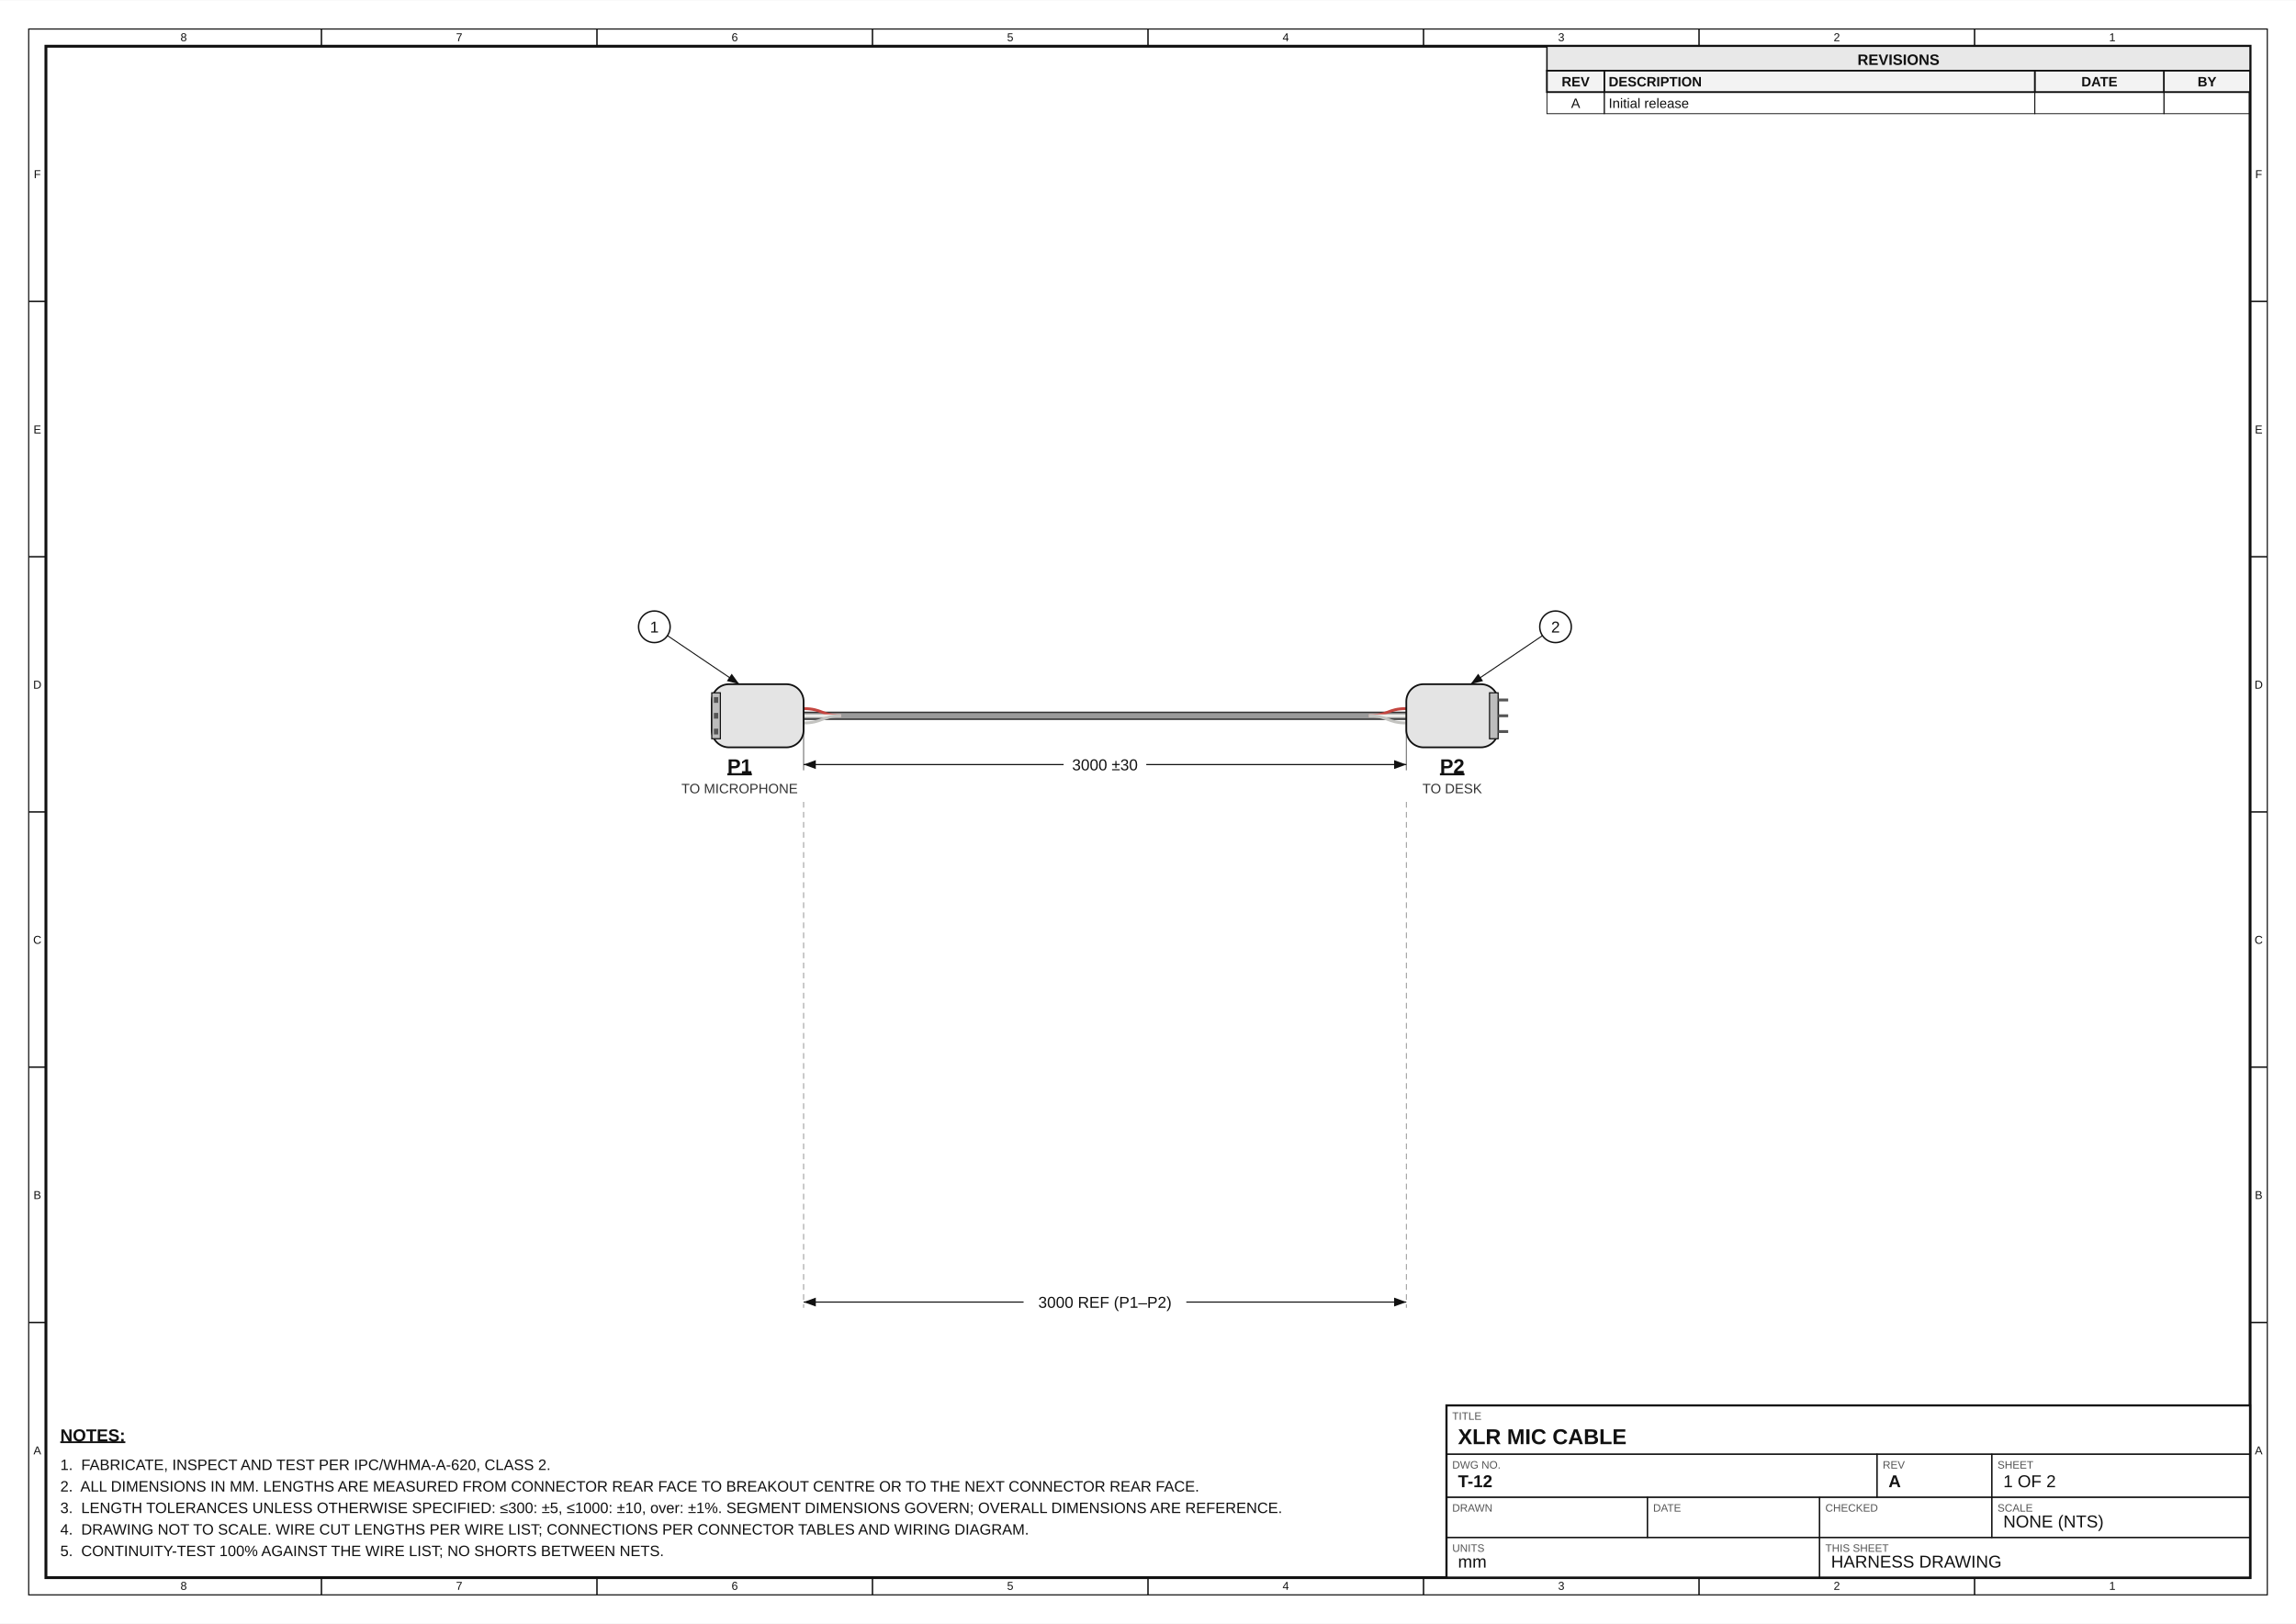
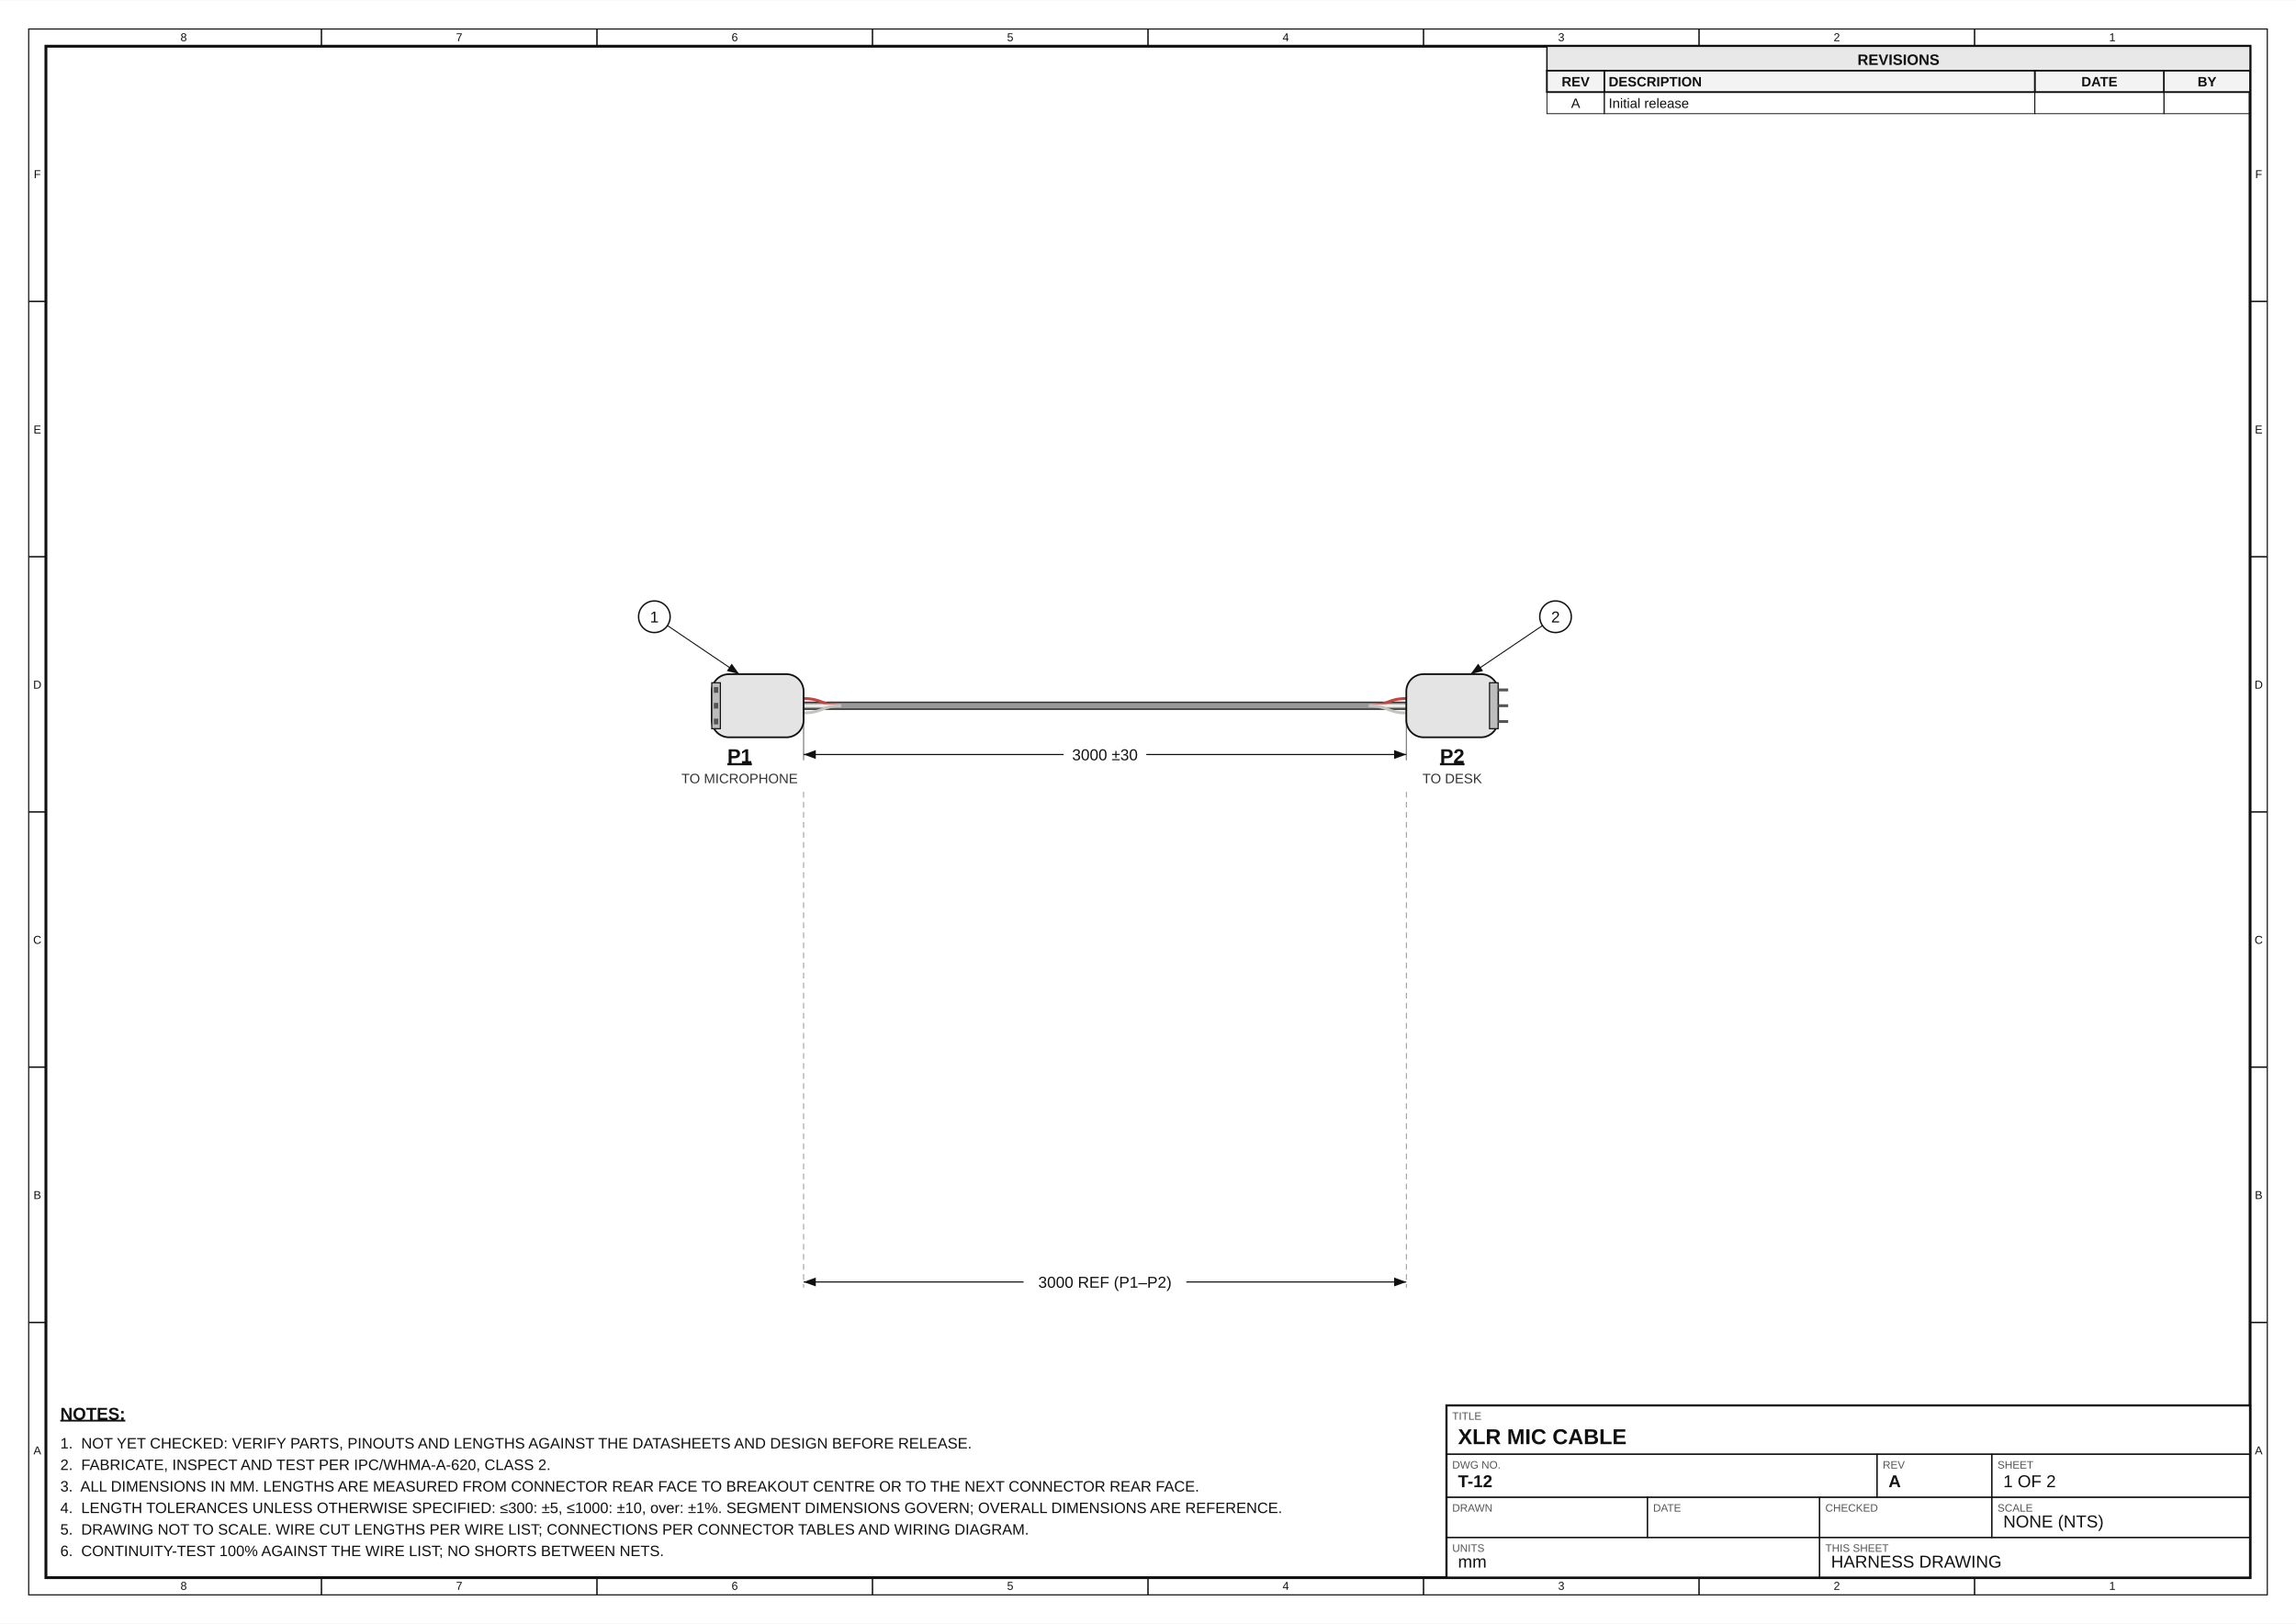
<svg xmlns="http://www.w3.org/2000/svg" viewBox="0 0 1600 1131" width="420mm" height="297mm">
  <rect x="0.0" y="0.0" width="1600.0" height="1131.0" fill="white" stroke="none" stroke-width="1" />
  <rect x="20.0" y="20.0" width="1560.0" height="1091.0" fill="none" stroke="#111" stroke-width="0.8" />
  <rect x="32.0" y="32.0" width="1536.0" height="1067.0" fill="none" stroke="#111" stroke-width="2" />
  <line x1="224.0" y1="20.0" x2="224.0" y2="32.0" stroke="#111" stroke-width="1" />
  <line x1="224.0" y1="1099.0" x2="224.0" y2="1111.0" stroke="#111" stroke-width="1" />
  <line x1="416.0" y1="20.0" x2="416.0" y2="32.0" stroke="#111" stroke-width="1" />
  <line x1="416.0" y1="1099.0" x2="416.0" y2="1111.0" stroke="#111" stroke-width="1" />
  <line x1="608.0" y1="20.0" x2="608.0" y2="32.0" stroke="#111" stroke-width="1" />
  <line x1="608.0" y1="1099.0" x2="608.0" y2="1111.0" stroke="#111" stroke-width="1" />
  <line x1="800.0" y1="20.0" x2="800.0" y2="32.0" stroke="#111" stroke-width="1" />
  <line x1="800.0" y1="1099.0" x2="800.0" y2="1111.0" stroke="#111" stroke-width="1" />
  <line x1="992.0" y1="20.0" x2="992.0" y2="32.0" stroke="#111" stroke-width="1" />
  <line x1="992.0" y1="1099.0" x2="992.0" y2="1111.0" stroke="#111" stroke-width="1" />
  <line x1="1184.0" y1="20.0" x2="1184.0" y2="32.0" stroke="#111" stroke-width="1" />
  <line x1="1184.0" y1="1099.0" x2="1184.0" y2="1111.0" stroke="#111" stroke-width="1" />
  <line x1="1376.0" y1="20.0" x2="1376.0" y2="32.0" stroke="#111" stroke-width="1" />
  <line x1="1376.0" y1="1099.0" x2="1376.0" y2="1111.0" stroke="#111" stroke-width="1" />
  <line x1="20.0" y1="209.8" x2="32.0" y2="209.8" stroke="#111" stroke-width="1" />
  <line x1="1568.0" y1="209.8" x2="1580.0" y2="209.8" stroke="#111" stroke-width="1" />
  <line x1="20.0" y1="387.7" x2="32.0" y2="387.7" stroke="#111" stroke-width="1" />
  <line x1="1568.0" y1="387.7" x2="1580.0" y2="387.7" stroke="#111" stroke-width="1" />
  <line x1="20.0" y1="565.5" x2="32.0" y2="565.5" stroke="#111" stroke-width="1" />
  <line x1="1568.0" y1="565.5" x2="1580.0" y2="565.5" stroke="#111" stroke-width="1" />
  <line x1="20.0" y1="743.3" x2="32.0" y2="743.3" stroke="#111" stroke-width="1" />
  <line x1="1568.0" y1="743.3" x2="1580.0" y2="743.3" stroke="#111" stroke-width="1" />
  <line x1="20.0" y1="921.2" x2="32.0" y2="921.2" stroke="#111" stroke-width="1" />
  <line x1="1568.0" y1="921.2" x2="1580.0" y2="921.2" stroke="#111" stroke-width="1" />
  <text x="128.0" y="28.5" font-family="Arial, Helvetica, sans-serif" font-size="8" text-anchor="middle" font-weight="normal" fill="#111">8</text>
  <text x="128.0" y="1107.5" font-family="Arial, Helvetica, sans-serif" font-size="8" text-anchor="middle" font-weight="normal" fill="#111">8</text>
  <text x="320.0" y="28.5" font-family="Arial, Helvetica, sans-serif" font-size="8" text-anchor="middle" font-weight="normal" fill="#111">7</text>
  <text x="320.0" y="1107.5" font-family="Arial, Helvetica, sans-serif" font-size="8" text-anchor="middle" font-weight="normal" fill="#111">7</text>
  <text x="512.0" y="28.5" font-family="Arial, Helvetica, sans-serif" font-size="8" text-anchor="middle" font-weight="normal" fill="#111">6</text>
  <text x="512.0" y="1107.5" font-family="Arial, Helvetica, sans-serif" font-size="8" text-anchor="middle" font-weight="normal" fill="#111">6</text>
  <text x="704.0" y="28.5" font-family="Arial, Helvetica, sans-serif" font-size="8" text-anchor="middle" font-weight="normal" fill="#111">5</text>
  <text x="704.0" y="1107.5" font-family="Arial, Helvetica, sans-serif" font-size="8" text-anchor="middle" font-weight="normal" fill="#111">5</text>
  <text x="896.0" y="28.5" font-family="Arial, Helvetica, sans-serif" font-size="8" text-anchor="middle" font-weight="normal" fill="#111">4</text>
  <text x="896.0" y="1107.5" font-family="Arial, Helvetica, sans-serif" font-size="8" text-anchor="middle" font-weight="normal" fill="#111">4</text>
  <text x="1088.0" y="28.5" font-family="Arial, Helvetica, sans-serif" font-size="8" text-anchor="middle" font-weight="normal" fill="#111">3</text>
  <text x="1088.0" y="1107.5" font-family="Arial, Helvetica, sans-serif" font-size="8" text-anchor="middle" font-weight="normal" fill="#111">3</text>
  <text x="1280.0" y="28.5" font-family="Arial, Helvetica, sans-serif" font-size="8" text-anchor="middle" font-weight="normal" fill="#111">2</text>
  <text x="1280.0" y="1107.5" font-family="Arial, Helvetica, sans-serif" font-size="8" text-anchor="middle" font-weight="normal" fill="#111">2</text>
  <text x="1472.0" y="28.5" font-family="Arial, Helvetica, sans-serif" font-size="8" text-anchor="middle" font-weight="normal" fill="#111">1</text>
  <text x="1472.0" y="1107.5" font-family="Arial, Helvetica, sans-serif" font-size="8" text-anchor="middle" font-weight="normal" fill="#111">1</text>
  <text x="26.0" y="123.9" font-family="Arial, Helvetica, sans-serif" font-size="8" text-anchor="middle" font-weight="normal" fill="#111">F</text>
  <text x="1574.0" y="123.9" font-family="Arial, Helvetica, sans-serif" font-size="8" text-anchor="middle" font-weight="normal" fill="#111">F</text>
  <text x="26.0" y="301.8" font-family="Arial, Helvetica, sans-serif" font-size="8" text-anchor="middle" font-weight="normal" fill="#111">E</text>
  <text x="1574.0" y="301.8" font-family="Arial, Helvetica, sans-serif" font-size="8" text-anchor="middle" font-weight="normal" fill="#111">E</text>
  <text x="26.0" y="479.6" font-family="Arial, Helvetica, sans-serif" font-size="8" text-anchor="middle" font-weight="normal" fill="#111">D</text>
  <text x="1574.0" y="479.6" font-family="Arial, Helvetica, sans-serif" font-size="8" text-anchor="middle" font-weight="normal" fill="#111">D</text>
  <text x="26.0" y="657.4" font-family="Arial, Helvetica, sans-serif" font-size="8" text-anchor="middle" font-weight="normal" fill="#111">C</text>
  <text x="1574.0" y="657.4" font-family="Arial, Helvetica, sans-serif" font-size="8" text-anchor="middle" font-weight="normal" fill="#111">C</text>
  <text x="26.0" y="835.2" font-family="Arial, Helvetica, sans-serif" font-size="8" text-anchor="middle" font-weight="normal" fill="#111">B</text>
  <text x="1574.0" y="835.2" font-family="Arial, Helvetica, sans-serif" font-size="8" text-anchor="middle" font-weight="normal" fill="#111">B</text>
  <text x="26.0" y="1013.1" font-family="Arial, Helvetica, sans-serif" font-size="8" text-anchor="middle" font-weight="normal" fill="#111">A</text>
  <text x="1574.0" y="1013.1" font-family="Arial, Helvetica, sans-serif" font-size="8" text-anchor="middle" font-weight="normal" fill="#111">A</text>
  <rect x="1008.0" y="979.0" width="560.0" height="120.0" fill="white" stroke="#111" stroke-width="1.5" />
  <rect x="1008.0" y="979.0" width="560.0" height="34.0" fill="none" stroke="#111" stroke-width="0.8" />
  <text x="1012.0" y="989.0" font-family="Arial, Helvetica, sans-serif" font-size="7.5" text-anchor="start" font-weight="normal" fill="#555">TITLE</text>
  <text x="1016.0" y="1006.0" font-family="Arial, Helvetica, sans-serif" font-size="15" text-anchor="start" font-weight="bold" fill="#111">XLR MIC CABLE</text>
  <rect x="1008.0" y="1013.0" width="300.0" height="30.0" fill="none" stroke="#111" stroke-width="0.8" />
  <text x="1012.0" y="1023.0" font-family="Arial, Helvetica, sans-serif" font-size="7.5" text-anchor="start" font-weight="normal" fill="#555">DWG NO.</text>
  <text x="1016.0" y="1036.0" font-family="Arial, Helvetica, sans-serif" font-size="12" text-anchor="start" font-weight="bold" fill="#111">T-12</text>
  <rect x="1308.0" y="1013.0" width="80.0" height="30.0" fill="none" stroke="#111" stroke-width="0.8" />
  <text x="1312.0" y="1023.0" font-family="Arial, Helvetica, sans-serif" font-size="7.5" text-anchor="start" font-weight="normal" fill="#555">REV</text>
  <text x="1316.0" y="1036.0" font-family="Arial, Helvetica, sans-serif" font-size="12" text-anchor="start" font-weight="bold" fill="#111">A</text>
  <rect x="1388.0" y="1013.0" width="180.0" height="30.0" fill="none" stroke="#111" stroke-width="0.8" />
  <text x="1392.0" y="1023.0" font-family="Arial, Helvetica, sans-serif" font-size="7.5" text-anchor="start" font-weight="normal" fill="#555">SHEET</text>
  <text x="1396.0" y="1036.0" font-family="Arial, Helvetica, sans-serif" font-size="12" text-anchor="start" font-weight="normal" fill="#111">1 OF 2</text>
  <rect x="1008.0" y="1043.0" width="140.0" height="28.0" fill="none" stroke="#111" stroke-width="0.8" />
  <text x="1012.0" y="1053.0" font-family="Arial, Helvetica, sans-serif" font-size="7.5" text-anchor="start" font-weight="normal" fill="#555">DRAWN</text>
  <text x="1016.0" y="1064.0" font-family="Arial, Helvetica, sans-serif" font-size="12" text-anchor="start" font-weight="normal" fill="#111" />
  <rect x="1148.0" y="1043.0" width="120.0" height="28.0" fill="none" stroke="#111" stroke-width="0.8" />
  <text x="1152.0" y="1053.0" font-family="Arial, Helvetica, sans-serif" font-size="7.5" text-anchor="start" font-weight="normal" fill="#555">DATE</text>
  <text x="1156.0" y="1064.0" font-family="Arial, Helvetica, sans-serif" font-size="12" text-anchor="start" font-weight="normal" fill="#111" />
  <rect x="1268.0" y="1043.0" width="120.0" height="28.0" fill="none" stroke="#111" stroke-width="0.8" />
  <text x="1272.0" y="1053.0" font-family="Arial, Helvetica, sans-serif" font-size="7.5" text-anchor="start" font-weight="normal" fill="#555">CHECKED</text>
  <text x="1276.0" y="1064.0" font-family="Arial, Helvetica, sans-serif" font-size="12" text-anchor="start" font-weight="normal" fill="#111" />
  <rect x="1388.0" y="1043.0" width="180.0" height="28.0" fill="none" stroke="#111" stroke-width="0.8" />
  <text x="1392.0" y="1053.0" font-family="Arial, Helvetica, sans-serif" font-size="7.5" text-anchor="start" font-weight="normal" fill="#555">SCALE</text>
  <text x="1396.0" y="1064.0" font-family="Arial, Helvetica, sans-serif" font-size="12" text-anchor="start" font-weight="normal" fill="#111">NONE (NTS)</text>
  <rect x="1008.0" y="1071.0" width="260.0" height="28.0" fill="none" stroke="#111" stroke-width="0.8" />
  <text x="1012.0" y="1081.0" font-family="Arial, Helvetica, sans-serif" font-size="7.5" text-anchor="start" font-weight="normal" fill="#555">UNITS</text>
  <text x="1016.0" y="1092.0" font-family="Arial, Helvetica, sans-serif" font-size="12" text-anchor="start" font-weight="normal" fill="#111">mm</text>
  <rect x="1268.0" y="1071.0" width="300.0" height="28.0" fill="none" stroke="#111" stroke-width="0.8" />
  <text x="1272.0" y="1081.0" font-family="Arial, Helvetica, sans-serif" font-size="7.5" text-anchor="start" font-weight="normal" fill="#555">THIS SHEET</text>
  <text x="1276.0" y="1092.0" font-family="Arial, Helvetica, sans-serif" font-size="12" text-anchor="start" font-weight="normal" fill="#111">HARNESS DRAWING</text>
  <rect x="1078.0" y="32.0" width="490.0" height="17.0" fill="#e8e8e8" stroke="#111" stroke-width="1" />
  <text x="1323.0" y="45.0" font-family="Arial, Helvetica, sans-serif" font-size="10.5" text-anchor="middle" font-weight="bold" fill="#111">REVISIONS</text>
  <rect x="1078.0" y="49.0" width="490.0" height="15.0" fill="#f3f3f3" stroke="#111" stroke-width="1" />
  <rect x="1078.0" y="49.0" width="40.0" height="15.0" fill="none" stroke="#111" stroke-width="1" />
  <text x="1098.0" y="60.0" font-family="Arial, Helvetica, sans-serif" font-size="9.5" text-anchor="middle" font-weight="bold" fill="#111">REV</text>
  <rect x="1118.0" y="49.0" width="300.0" height="15.0" fill="none" stroke="#111" stroke-width="1" />
  <text x="1121.0" y="60.0" font-family="Arial, Helvetica, sans-serif" font-size="9.5" text-anchor="start" font-weight="bold" fill="#111">DESCRIPTION</text>
  <rect x="1418.0" y="49.0" width="90.0" height="15.0" fill="none" stroke="#111" stroke-width="1" />
  <text x="1463.0" y="60.0" font-family="Arial, Helvetica, sans-serif" font-size="9.5" text-anchor="middle" font-weight="bold" fill="#111">DATE</text>
  <rect x="1508.0" y="49.0" width="60.0" height="15.0" fill="none" stroke="#111" stroke-width="1" />
  <text x="1538.0" y="60.0" font-family="Arial, Helvetica, sans-serif" font-size="9.5" text-anchor="middle" font-weight="bold" fill="#111">BY</text>
  <rect x="1078.0" y="64.0" width="40.0" height="15.0" fill="none" stroke="#111" stroke-width="0.6" />
  <text x="1098.0" y="75.0" font-family="Arial, Helvetica, sans-serif" font-size="9.5" text-anchor="middle" font-weight="normal" fill="#111">A</text>
  <rect x="1118.0" y="64.0" width="300.0" height="15.0" fill="none" stroke="#111" stroke-width="0.6" />
  <text x="1121.0" y="75.0" font-family="Arial, Helvetica, sans-serif" font-size="9.5" text-anchor="start" font-weight="normal" fill="#111">Initial release</text>
  <rect x="1418.0" y="64.0" width="90.0" height="15.0" fill="none" stroke="#111" stroke-width="0.6" />
  <text x="1463.0" y="75.0" font-family="Arial, Helvetica, sans-serif" font-size="9.5" text-anchor="middle" font-weight="normal" fill="#111" />
  <rect x="1508.0" y="64.0" width="60.0" height="15.0" fill="none" stroke="#111" stroke-width="0.6" />
  <text x="1538.0" y="75.0" font-family="Arial, Helvetica, sans-serif" font-size="9.5" text-anchor="middle" font-weight="normal" fill="#111" />
-   <path d="M560.0,498.5 L980.0,498.5" fill="none" stroke="#333" stroke-width="5.8" stroke-linecap="round" />
-   <path d="M560.0,498.5 L980.0,498.5" fill="none" stroke="#9a9a9a" stroke-width="3.8" stroke-linecap="round" />
-   <line x1="560.0" y1="498.5" x2="560.0" y2="536.5" stroke="#555" stroke-width="0.6" />
-   <line x1="980.0" y1="498.5" x2="980.0" y2="536.5" stroke="#555" stroke-width="0.6" />
-   <line x1="560.0" y1="532.5" x2="980.0" y2="532.5" stroke="#111" stroke-width="0.8" />
-   <polygon points="560.0,532.5 568.5,529.4 568.5,535.6" fill="#111" />
-   <polygon points="980.0,532.5 971.5,535.6 971.5,529.4" fill="#111" />
-   <rect x="741.2" y="525.5" width="57.6" height="14.0" fill="white" stroke="none" stroke-width="1" />
-   <text x="770.0" y="536.5" font-family="Arial, Helvetica, sans-serif" font-size="11" text-anchor="middle" font-weight="normal" fill="#111">3000 ±30</text>
-   <path d="M586.0,498.5 C573.0,498.5 573.0,493.5 560.0,493.5" fill="none" stroke="#c4453f" stroke-width="2" />
-   <path d="M586.0,498.5 C573.0,498.5 573.0,498.5 560.0,498.5" fill="none" stroke="#eeeeea" stroke-width="2" />
-   <path d="M586.0,498.5 C573.0,498.5 573.0,503.5 560.0,503.5" fill="none" stroke="#c3c3c0" stroke-width="2" />
-   <rect x="496.0" y="476.5" width="64.0" height="44.0" fill="#e4e4e4" stroke="#111" stroke-width="1.2" rx="12" class="connector-body circular" />
+   <path d="M560.0,491.5 L980.0,491.5" fill="none" stroke="#333" stroke-width="5.8" stroke-linecap="round" />
+   <path d="M560.0,491.5 L980.0,491.5" fill="none" stroke="#9a9a9a" stroke-width="3.8" stroke-linecap="round" />
+   <line x1="560.0" y1="491.5" x2="560.0" y2="529.5" stroke="#555" stroke-width="0.6" />
+   <line x1="980.0" y1="491.5" x2="980.0" y2="529.5" stroke="#555" stroke-width="0.6" />
+   <line x1="560.0" y1="525.5" x2="980.0" y2="525.5" stroke="#111" stroke-width="0.8" />
+   <polygon points="560.0,525.5 568.5,522.4 568.5,528.6" fill="#111" />
+   <polygon points="980.0,525.5 971.5,528.6 971.5,522.4" fill="#111" />
+   <rect x="741.2" y="518.5" width="57.6" height="14.0" fill="white" stroke="none" stroke-width="1" />
+   <text x="770.0" y="529.5" font-family="Arial, Helvetica, sans-serif" font-size="11" text-anchor="middle" font-weight="normal" fill="#111">3000 ±30</text>
+   <path d="M586.0,491.5 C573.0,491.5 573.0,486.5 560.0,486.5" fill="none" stroke="#c4453f" stroke-width="2" />
+   <path d="M586.0,491.5 C573.0,491.5 573.0,491.5 560.0,491.5" fill="none" stroke="#eeeeea" stroke-width="2" />
+   <path d="M586.0,491.5 C573.0,491.5 573.0,496.5 560.0,496.5" fill="none" stroke="#c3c3c0" stroke-width="2" />
+   <rect x="496.0" y="469.5" width="64.0" height="44.0" fill="#e4e4e4" stroke="#111" stroke-width="1.2" rx="12" class="connector-body circular" />
  <g class="mating-female">
-     <rect x="496.0" y="482.5" width="6.0" height="32.0" fill="#bdbdbd" stroke="#111" stroke-width="0.8" />
-     <rect x="497.5" y="485.5" width="3.0" height="4.0" fill="#555" stroke="none" stroke-width="1" />
-     <rect x="497.5" y="496.5" width="3.0" height="4.0" fill="#555" stroke="none" stroke-width="1" />
-     <rect x="497.5" y="507.5" width="3.0" height="4.0" fill="#555" stroke="none" stroke-width="1" />
+     <rect x="496.0" y="475.5" width="6.0" height="32.0" fill="#bdbdbd" stroke="#111" stroke-width="0.8" />
+     <rect x="497.5" y="478.5" width="3.0" height="4.0" fill="#555" stroke="none" stroke-width="1" />
+     <rect x="497.5" y="489.5" width="3.0" height="4.0" fill="#555" stroke="none" stroke-width="1" />
+     <rect x="497.5" y="500.5" width="3.0" height="4.0" fill="#555" stroke="none" stroke-width="1" />
  </g>
-   <text x="515.4" y="538.5" font-family="Arial, Helvetica, sans-serif" font-size="14" text-anchor="middle" font-weight="bold" fill="#111" text-decoration="underline">P1</text>
-   <text x="515.4" y="552.5" font-family="Arial, Helvetica, sans-serif" font-size="9.5" text-anchor="middle" font-weight="normal" fill="#333">TO MICROPHONE</text>
-   <line x1="456.0" y1="436.5" x2="515.2" y2="476.5" stroke="#111" stroke-width="0.7" />
-   <polygon points="515.2,476.5 506.5,474.3 509.9,469.2" fill="#111" />
-   <circle cx="456.0" cy="436.5" r="11" fill="white" stroke="#111" stroke-width="1" />
-   <text x="456.0" y="440.5" font-family="Arial, Helvetica, sans-serif" font-size="11" text-anchor="middle" font-weight="normal" fill="#111">1</text>
-   <path d="M954.0,498.5 C967.0,498.5 967.0,493.5 980.0,493.5" fill="none" stroke="#c4453f" stroke-width="2" />
-   <path d="M954.0,498.5 C967.0,498.5 967.0,498.5 980.0,498.5" fill="none" stroke="#eeeeea" stroke-width="2" />
-   <path d="M954.0,498.5 C967.0,498.5 967.0,503.5 980.0,503.5" fill="none" stroke="#c3c3c0" stroke-width="2" />
-   <rect x="980.0" y="476.5" width="64.0" height="44.0" fill="#e4e4e4" stroke="#111" stroke-width="1.2" rx="12" class="connector-body circular" />
+   <text x="515.4" y="531.5" font-family="Arial, Helvetica, sans-serif" font-size="14" text-anchor="middle" font-weight="bold" fill="#111" text-decoration="underline">P1</text>
+   <text x="515.4" y="545.5" font-family="Arial, Helvetica, sans-serif" font-size="9.5" text-anchor="middle" font-weight="normal" fill="#333">TO MICROPHONE</text>
+   <line x1="456.0" y1="429.5" x2="515.2" y2="469.5" stroke="#111" stroke-width="0.7" />
+   <polygon points="515.2,469.5 506.5,467.3 509.9,462.2" fill="#111" />
+   <circle cx="456.0" cy="429.5" r="11" fill="white" stroke="#111" stroke-width="1" />
+   <text x="456.0" y="433.5" font-family="Arial, Helvetica, sans-serif" font-size="11" text-anchor="middle" font-weight="normal" fill="#111">1</text>
+   <path d="M954.0,491.5 C967.0,491.5 967.0,486.5 980.0,486.5" fill="none" stroke="#c4453f" stroke-width="2" />
+   <path d="M954.0,491.5 C967.0,491.5 967.0,491.5 980.0,491.5" fill="none" stroke="#eeeeea" stroke-width="2" />
+   <path d="M954.0,491.5 C967.0,491.5 967.0,496.5 980.0,496.5" fill="none" stroke="#c3c3c0" stroke-width="2" />
+   <rect x="980.0" y="469.5" width="64.0" height="44.0" fill="#e4e4e4" stroke="#111" stroke-width="1.2" rx="12" class="connector-body circular" />
  <g class="mating-male">
-     <rect x="1038.0" y="482.5" width="6.0" height="32.0" fill="#bdbdbd" stroke="#111" stroke-width="0.8" />
-     <line x1="1044.0" y1="487.5" x2="1051.0" y2="487.5" stroke="#555" stroke-width="2" />
-     <line x1="1044.0" y1="498.5" x2="1051.0" y2="498.5" stroke="#555" stroke-width="2" />
-     <line x1="1044.0" y1="509.5" x2="1051.0" y2="509.5" stroke="#555" stroke-width="2" />
+     <rect x="1038.0" y="475.5" width="6.0" height="32.0" fill="#bdbdbd" stroke="#111" stroke-width="0.8" />
+     <line x1="1044.0" y1="480.5" x2="1051.0" y2="480.5" stroke="#555" stroke-width="2" />
+     <line x1="1044.0" y1="491.5" x2="1051.0" y2="491.5" stroke="#555" stroke-width="2" />
+     <line x1="1044.0" y1="502.5" x2="1051.0" y2="502.5" stroke="#555" stroke-width="2" />
  </g>
-   <text x="1012.0" y="538.5" font-family="Arial, Helvetica, sans-serif" font-size="14" text-anchor="middle" font-weight="bold" fill="#111" text-decoration="underline">P2</text>
-   <text x="1012.0" y="552.5" font-family="Arial, Helvetica, sans-serif" font-size="9.5" text-anchor="middle" font-weight="normal" fill="#333">TO DESK</text>
-   <line x1="1084.0" y1="436.5" x2="1024.8" y2="476.5" stroke="#111" stroke-width="0.7" />
-   <polygon points="1024.8,476.5 1030.1,469.2 1033.5,474.3" fill="#111" />
-   <circle cx="1084.0" cy="436.5" r="11" fill="white" stroke="#111" stroke-width="1" />
-   <text x="1084.0" y="440.5" font-family="Arial, Helvetica, sans-serif" font-size="11" text-anchor="middle" font-weight="normal" fill="#111">2</text>
-   <line x1="560.0" y1="907.0" x2="980.0" y2="907.0" stroke="#111" stroke-width="0.8" />
-   <polygon points="560.0,907.0 568.5,903.9 568.5,910.1" fill="#111" />
-   <polygon points="980.0,907.0 971.5,910.1 971.5,903.9" fill="#111" />
-   <rect x="713.3" y="900.0" width="113.4" height="14.0" fill="white" stroke="none" stroke-width="1" />
-   <text x="770.0" y="911.0" font-family="Arial, Helvetica, sans-serif" font-size="11" text-anchor="middle" font-weight="normal" fill="#111">3000 REF  (P1–P2)</text>
-   <line x1="980.0" y1="558.5" x2="980.0" y2="911.0" stroke="#777" stroke-width="0.5" stroke-dasharray="4 3" />
-   <line x1="560.0" y1="558.5" x2="560.0" y2="911.0" stroke="#777" stroke-width="0.5" stroke-dasharray="4 3" />
-   <text x="42.0" y="1004.0" font-family="Arial, Helvetica, sans-serif" font-size="12" text-anchor="start" font-weight="bold" fill="#111" text-decoration="underline">NOTES:</text>
-   <text x="42.0" y="1024.0" font-family="Arial, Helvetica, sans-serif" font-size="10.5" text-anchor="start" font-weight="normal" fill="#111" xml:space="preserve">1.  FABRICATE, INSPECT AND TEST PER IPC/WHMA-A-620, CLASS 2.</text>
-   <text x="42.0" y="1039.0" font-family="Arial, Helvetica, sans-serif" font-size="10.5" text-anchor="start" font-weight="normal" fill="#111" xml:space="preserve">2.  ALL DIMENSIONS IN MM. LENGTHS ARE MEASURED FROM CONNECTOR REAR FACE TO BREAKOUT CENTRE OR TO THE NEXT CONNECTOR REAR FACE.</text>
-   <text x="42.0" y="1054.0" font-family="Arial, Helvetica, sans-serif" font-size="10.5" text-anchor="start" font-weight="normal" fill="#111" xml:space="preserve">3.  LENGTH TOLERANCES UNLESS OTHERWISE SPECIFIED: ≤300: ±5, ≤1000: ±10, over: ±1%. SEGMENT DIMENSIONS GOVERN; OVERALL DIMENSIONS ARE REFERENCE.</text>
-   <text x="42.0" y="1069.0" font-family="Arial, Helvetica, sans-serif" font-size="10.5" text-anchor="start" font-weight="normal" fill="#111" xml:space="preserve">4.  DRAWING NOT TO SCALE. WIRE CUT LENGTHS PER WIRE LIST; CONNECTIONS PER CONNECTOR TABLES AND WIRING DIAGRAM.</text>
-   <text x="42.0" y="1084.0" font-family="Arial, Helvetica, sans-serif" font-size="10.5" text-anchor="start" font-weight="normal" fill="#111" xml:space="preserve">5.  CONTINUITY-TEST 100% AGAINST THE WIRE LIST; NO SHORTS BETWEEN NETS.</text>
+   <text x="1012.0" y="531.5" font-family="Arial, Helvetica, sans-serif" font-size="14" text-anchor="middle" font-weight="bold" fill="#111" text-decoration="underline">P2</text>
+   <text x="1012.0" y="545.5" font-family="Arial, Helvetica, sans-serif" font-size="9.5" text-anchor="middle" font-weight="normal" fill="#333">TO DESK</text>
+   <line x1="1084.0" y1="429.5" x2="1024.8" y2="469.5" stroke="#111" stroke-width="0.7" />
+   <polygon points="1024.8,469.5 1030.1,462.2 1033.5,467.3" fill="#111" />
+   <circle cx="1084.0" cy="429.5" r="11" fill="white" stroke="#111" stroke-width="1" />
+   <text x="1084.0" y="433.5" font-family="Arial, Helvetica, sans-serif" font-size="11" text-anchor="middle" font-weight="normal" fill="#111">2</text>
+   <line x1="560.0" y1="893.0" x2="980.0" y2="893.0" stroke="#111" stroke-width="0.8" />
+   <polygon points="560.0,893.0 568.5,889.9 568.5,896.1" fill="#111" />
+   <polygon points="980.0,893.0 971.5,896.1 971.5,889.9" fill="#111" />
+   <rect x="713.3" y="886.0" width="113.4" height="14.0" fill="white" stroke="none" stroke-width="1" />
+   <text x="770.0" y="897.0" font-family="Arial, Helvetica, sans-serif" font-size="11" text-anchor="middle" font-weight="normal" fill="#111">3000 REF  (P1–P2)</text>
+   <line x1="980.0" y1="551.5" x2="980.0" y2="897.0" stroke="#777" stroke-width="0.5" stroke-dasharray="4 3" />
+   <line x1="560.0" y1="551.5" x2="560.0" y2="897.0" stroke="#777" stroke-width="0.5" stroke-dasharray="4 3" />
+   <text x="42.0" y="989.0" font-family="Arial, Helvetica, sans-serif" font-size="12" text-anchor="start" font-weight="bold" fill="#111" text-decoration="underline">NOTES:</text>
+   <text x="42.0" y="1009.0" font-family="Arial, Helvetica, sans-serif" font-size="10.5" text-anchor="start" font-weight="normal" fill="#111" xml:space="preserve">1.  NOT YET CHECKED: VERIFY PARTS, PINOUTS AND LENGTHS AGAINST THE DATASHEETS AND DESIGN BEFORE RELEASE.</text>
+   <text x="42.0" y="1024.0" font-family="Arial, Helvetica, sans-serif" font-size="10.5" text-anchor="start" font-weight="normal" fill="#111" xml:space="preserve">2.  FABRICATE, INSPECT AND TEST PER IPC/WHMA-A-620, CLASS 2.</text>
+   <text x="42.0" y="1039.0" font-family="Arial, Helvetica, sans-serif" font-size="10.5" text-anchor="start" font-weight="normal" fill="#111" xml:space="preserve">3.  ALL DIMENSIONS IN MM. LENGTHS ARE MEASURED FROM CONNECTOR REAR FACE TO BREAKOUT CENTRE OR TO THE NEXT CONNECTOR REAR FACE.</text>
+   <text x="42.0" y="1054.0" font-family="Arial, Helvetica, sans-serif" font-size="10.5" text-anchor="start" font-weight="normal" fill="#111" xml:space="preserve">4.  LENGTH TOLERANCES UNLESS OTHERWISE SPECIFIED: ≤300: ±5, ≤1000: ±10, over: ±1%. SEGMENT DIMENSIONS GOVERN; OVERALL DIMENSIONS ARE REFERENCE.</text>
+   <text x="42.0" y="1069.0" font-family="Arial, Helvetica, sans-serif" font-size="10.5" text-anchor="start" font-weight="normal" fill="#111" xml:space="preserve">5.  DRAWING NOT TO SCALE. WIRE CUT LENGTHS PER WIRE LIST; CONNECTIONS PER CONNECTOR TABLES AND WIRING DIAGRAM.</text>
+   <text x="42.0" y="1084.0" font-family="Arial, Helvetica, sans-serif" font-size="10.5" text-anchor="start" font-weight="normal" fill="#111" xml:space="preserve">6.  CONTINUITY-TEST 100% AGAINST THE WIRE LIST; NO SHORTS BETWEEN NETS.</text>
</svg>
